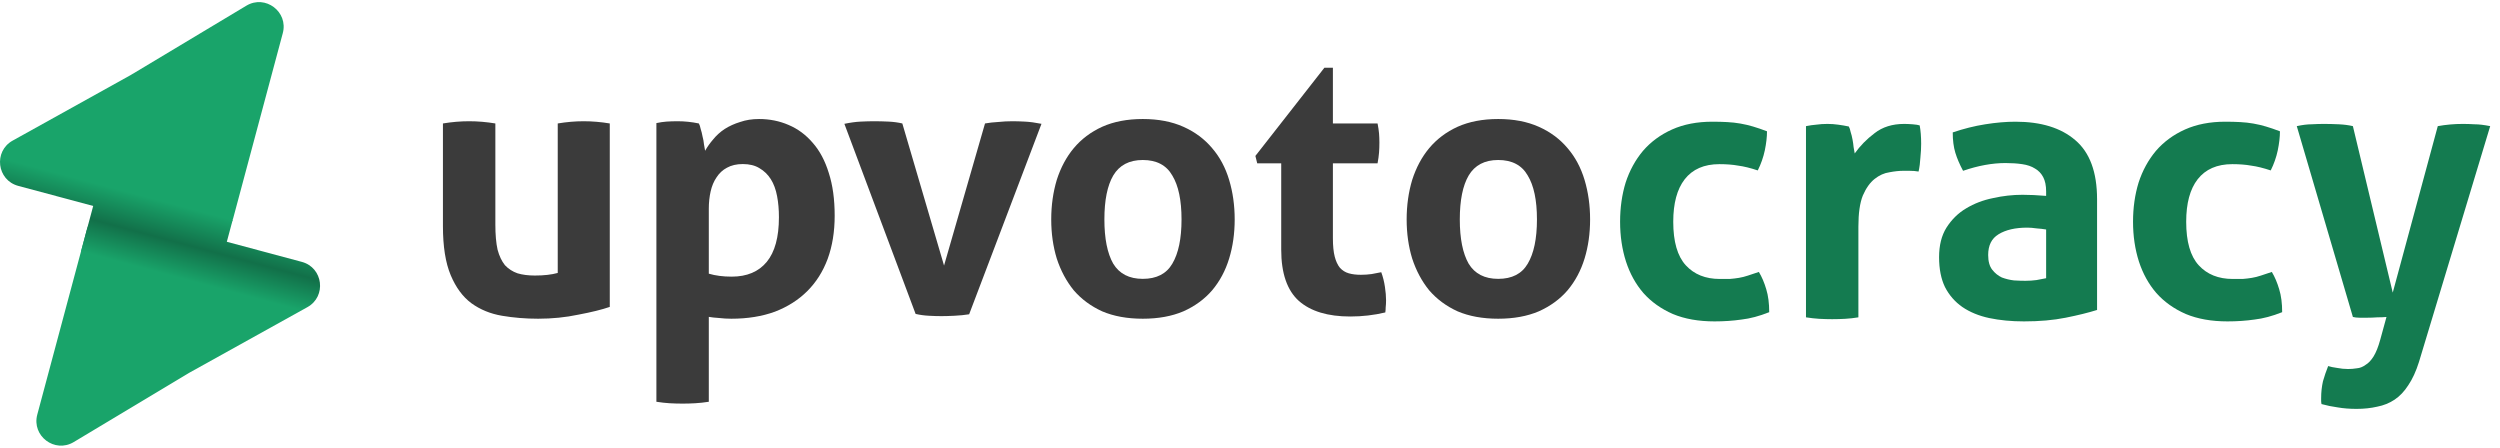
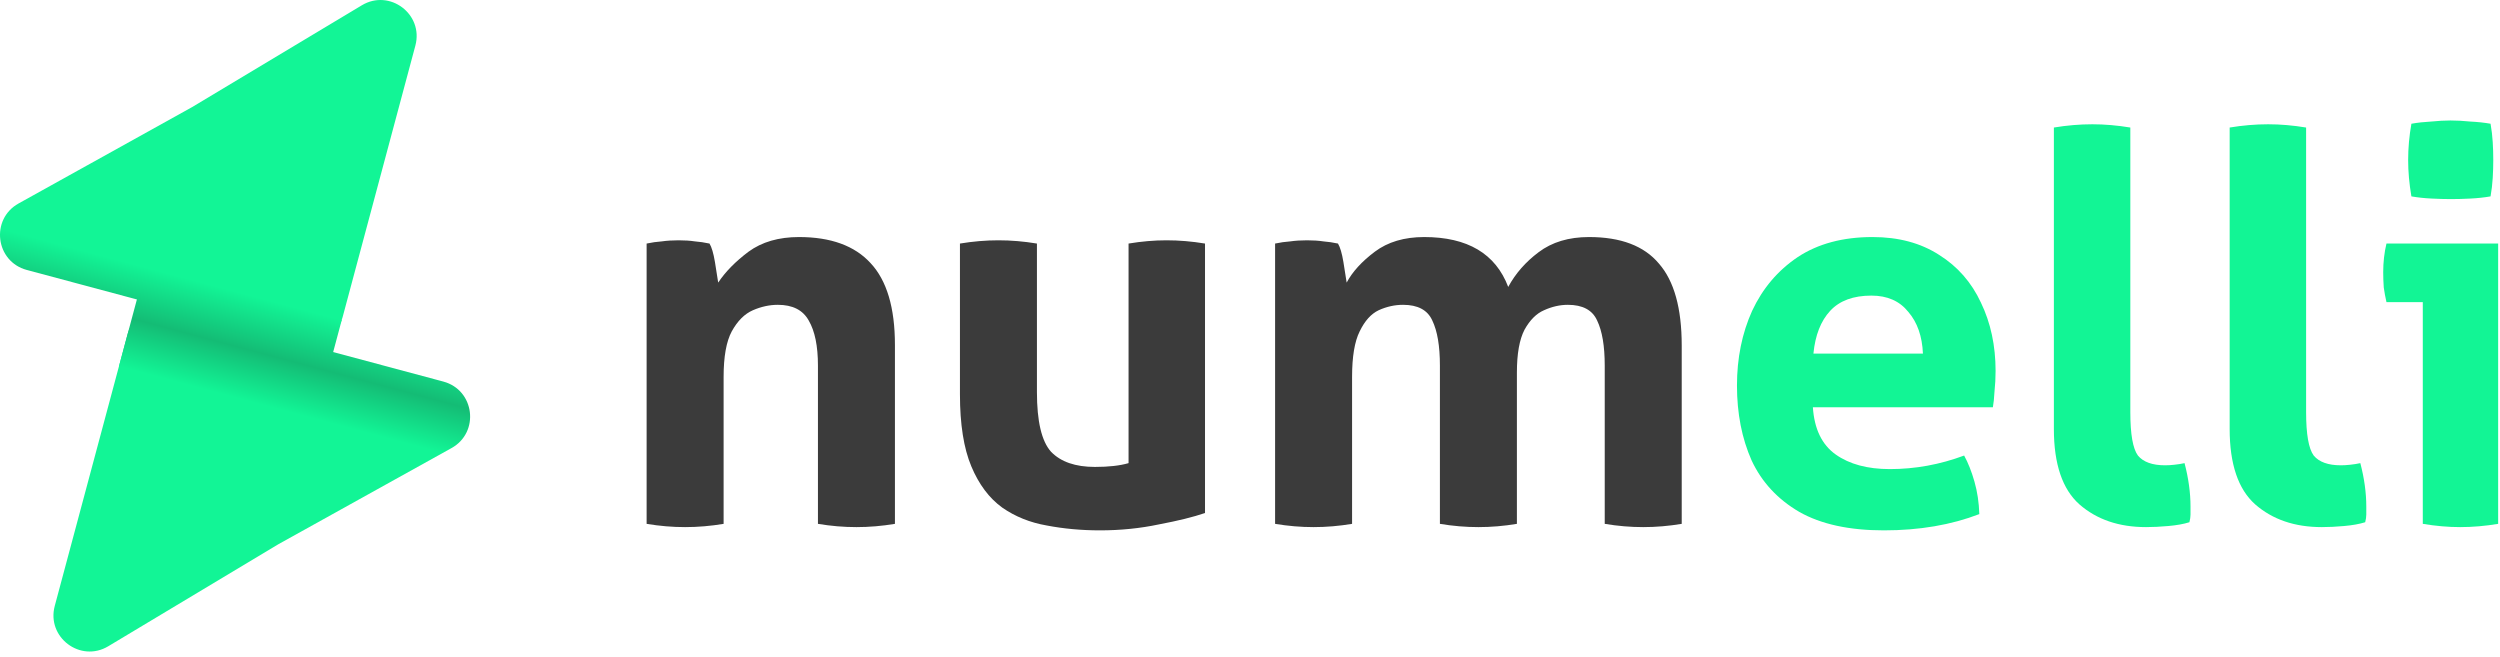
- <svg xmlns="http://www.w3.org/2000/svg" width="201" height="36" viewBox="0 0 201 36" fill="none">
-   <path d="M141.414 21.864C141.652 22.259 141.85 22.724 142.008 23.259C142.166 23.773 142.245 24.386 142.245 25.099C141.454 25.415 140.712 25.613 140.019 25.692C139.327 25.791 138.605 25.84 137.853 25.84C136.567 25.84 135.449 25.643 134.5 25.247C133.55 24.831 132.758 24.268 132.125 23.555C131.512 22.843 131.047 22.002 130.731 21.033C130.414 20.044 130.256 18.975 130.256 17.828C130.256 16.7 130.404 15.651 130.701 14.682C131.017 13.713 131.482 12.862 132.096 12.13C132.729 11.398 133.51 10.824 134.44 10.408C135.37 9.993 136.448 9.785 137.675 9.785C138.11 9.785 138.506 9.795 138.862 9.815C139.238 9.835 139.594 9.874 139.93 9.934C140.267 9.993 140.603 10.072 140.939 10.171C141.276 10.27 141.652 10.399 142.067 10.557C142.067 11.012 142.008 11.526 141.889 12.1C141.77 12.654 141.582 13.188 141.325 13.703C140.732 13.505 140.207 13.376 139.752 13.317C139.317 13.238 138.813 13.198 138.239 13.198C137.012 13.198 136.082 13.604 135.449 14.415C134.836 15.206 134.529 16.344 134.529 17.828C134.529 19.43 134.866 20.598 135.538 21.33C136.211 22.062 137.121 22.428 138.269 22.428C138.565 22.428 138.832 22.428 139.07 22.428C139.327 22.408 139.574 22.378 139.812 22.339C140.049 22.299 140.287 22.24 140.524 22.16C140.781 22.081 141.078 21.983 141.414 21.864Z" fill="#147B50" />
-   <path d="M145.201 10.141C145.498 10.082 145.775 10.042 146.032 10.023C146.309 9.983 146.606 9.963 146.923 9.963C147.219 9.963 147.506 9.983 147.783 10.023C148.08 10.062 148.367 10.112 148.644 10.171C148.703 10.27 148.753 10.418 148.792 10.616C148.852 10.794 148.901 10.992 148.941 11.21C148.98 11.408 149.01 11.615 149.03 11.833C149.069 12.031 149.099 12.199 149.119 12.337C149.554 11.724 150.088 11.18 150.721 10.705C151.354 10.211 152.146 9.963 153.095 9.963C153.293 9.963 153.521 9.973 153.778 9.993C154.035 10.013 154.223 10.042 154.342 10.082C154.381 10.28 154.411 10.507 154.431 10.765C154.451 11.022 154.461 11.289 154.461 11.566C154.461 11.902 154.441 12.268 154.401 12.664C154.381 13.06 154.332 13.435 154.253 13.792C154.035 13.752 153.788 13.732 153.511 13.732C153.254 13.732 153.095 13.732 153.036 13.732C152.7 13.732 152.324 13.772 151.908 13.851C151.493 13.91 151.097 14.088 150.721 14.385C150.345 14.682 150.029 15.127 149.772 15.721C149.534 16.314 149.415 17.145 149.415 18.213V25.514C149.059 25.573 148.703 25.613 148.347 25.633C147.991 25.652 147.645 25.662 147.308 25.662C146.972 25.662 146.626 25.652 146.27 25.633C145.933 25.613 145.577 25.573 145.201 25.514V10.141Z" fill="#147B50" />
-   <path d="M164.509 18.451C164.271 18.411 164.014 18.382 163.737 18.362C163.46 18.322 163.213 18.302 162.995 18.302C162.026 18.302 161.254 18.481 160.68 18.837C160.126 19.173 159.849 19.727 159.849 20.499C159.849 21.013 159.958 21.409 160.176 21.686C160.393 21.963 160.651 22.17 160.947 22.309C161.264 22.428 161.59 22.507 161.927 22.546C162.283 22.566 162.589 22.576 162.847 22.576C163.143 22.576 163.44 22.556 163.737 22.517C164.034 22.457 164.291 22.408 164.509 22.368V18.451ZM164.509 15.394C164.509 14.919 164.429 14.534 164.271 14.237C164.113 13.94 163.895 13.713 163.618 13.554C163.341 13.376 162.995 13.257 162.58 13.198C162.184 13.139 161.739 13.109 161.244 13.109C160.176 13.109 159.038 13.317 157.831 13.732C157.554 13.218 157.347 12.733 157.208 12.278C157.07 11.823 157 11.279 157 10.646C157.871 10.349 158.741 10.131 159.612 9.993C160.482 9.854 161.294 9.785 162.045 9.785C164.103 9.785 165.706 10.28 166.853 11.269C168.02 12.258 168.604 13.841 168.604 16.017V24.921C167.912 25.138 167.071 25.346 166.081 25.544C165.092 25.742 163.974 25.84 162.728 25.84C161.719 25.84 160.789 25.751 159.938 25.573C159.107 25.395 158.385 25.099 157.772 24.683C157.178 24.268 156.713 23.733 156.377 23.081C156.061 22.428 155.902 21.626 155.902 20.677C155.902 19.727 156.1 18.936 156.496 18.302C156.911 17.65 157.436 17.135 158.069 16.759C158.722 16.364 159.444 16.087 160.235 15.928C161.026 15.75 161.818 15.661 162.609 15.661C163.183 15.661 163.816 15.691 164.509 15.75V15.394Z" fill="#147B50" />
-   <path d="M182.655 21.864C182.892 22.259 183.09 22.724 183.248 23.259C183.407 23.773 183.486 24.386 183.486 25.099C182.694 25.415 181.953 25.613 181.26 25.692C180.568 25.791 179.845 25.84 179.094 25.84C177.808 25.84 176.69 25.643 175.74 25.247C174.79 24.831 173.999 24.268 173.366 23.555C172.753 22.843 172.288 22.002 171.971 21.033C171.655 20.044 171.496 18.975 171.496 17.828C171.496 16.7 171.645 15.651 171.942 14.682C172.258 13.713 172.723 12.862 173.336 12.13C173.969 11.398 174.751 10.824 175.681 10.408C176.611 9.993 177.689 9.785 178.916 9.785C179.351 9.785 179.747 9.795 180.103 9.815C180.479 9.835 180.835 9.874 181.171 9.934C181.507 9.993 181.844 10.072 182.18 10.171C182.516 10.27 182.892 10.399 183.308 10.557C183.308 11.012 183.248 11.526 183.13 12.1C183.011 12.654 182.823 13.188 182.566 13.703C181.972 13.505 181.448 13.376 180.993 13.317C180.558 13.238 180.053 13.198 179.479 13.198C178.253 13.198 177.323 13.604 176.69 14.415C176.076 15.206 175.77 16.344 175.77 17.828C175.77 19.43 176.106 20.598 176.779 21.33C177.452 22.062 178.362 22.428 179.509 22.428C179.806 22.428 180.073 22.428 180.31 22.428C180.568 22.408 180.815 22.378 181.052 22.339C181.29 22.299 181.527 22.24 181.765 22.16C182.022 22.081 182.319 21.983 182.655 21.864Z" fill="#147B50" />
-   <path d="M184.661 10.141C185.116 10.042 185.512 9.993 185.848 9.993C186.205 9.973 186.531 9.963 186.828 9.963C187.223 9.963 187.629 9.973 188.045 9.993C188.46 10.013 188.836 10.062 189.172 10.141L192.377 23.526L195.998 10.141C196.651 10.023 197.324 9.963 198.016 9.963C198.313 9.963 198.629 9.973 198.966 9.993C199.302 9.993 199.717 10.042 200.212 10.141L194.484 29.105C194.247 29.857 193.96 30.48 193.624 30.975C193.307 31.469 192.941 31.855 192.526 32.132C192.11 32.409 191.645 32.597 191.131 32.696C190.617 32.815 190.063 32.874 189.469 32.874C188.915 32.874 188.411 32.834 187.955 32.755C187.52 32.696 187.085 32.607 186.65 32.488C186.63 32.389 186.62 32.3 186.62 32.221C186.62 32.162 186.62 32.092 186.62 32.013C186.62 31.538 186.669 31.083 186.768 30.648C186.887 30.233 187.026 29.827 187.184 29.431C187.362 29.491 187.599 29.54 187.896 29.58C188.193 29.639 188.49 29.669 188.786 29.669C189.024 29.669 189.261 29.649 189.499 29.61C189.736 29.59 189.964 29.501 190.181 29.342C190.419 29.204 190.636 28.976 190.834 28.66C191.032 28.343 191.21 27.898 191.368 27.324L191.873 25.484C191.655 25.504 191.408 25.514 191.131 25.514C190.874 25.534 190.607 25.544 190.33 25.544C190.112 25.544 189.904 25.544 189.706 25.544C189.509 25.544 189.331 25.524 189.172 25.484L184.661 10.141Z" fill="#147B50" />
-   <path d="M35.612 9.926C36.325 9.807 37.027 9.748 37.719 9.748C38.412 9.748 39.114 9.807 39.827 9.926V18.057C39.827 18.868 39.886 19.541 40.005 20.075C40.143 20.59 40.341 21.005 40.598 21.322C40.875 21.618 41.212 21.836 41.607 21.974C42.003 22.093 42.468 22.153 43.002 22.153C43.734 22.153 44.347 22.083 44.842 21.945V9.926C45.554 9.807 46.247 9.748 46.919 9.748C47.612 9.748 48.314 9.807 49.026 9.926V24.675C48.393 24.893 47.553 25.101 46.504 25.298C45.475 25.516 44.397 25.625 43.269 25.625C42.26 25.625 41.291 25.546 40.361 25.387C39.431 25.229 38.61 24.893 37.898 24.378C37.205 23.864 36.651 23.112 36.236 22.123C35.82 21.134 35.612 19.818 35.612 18.176V9.926Z" fill="#3B3B3B" />
-   <path d="M52.774 9.896C53.051 9.837 53.318 9.797 53.575 9.777C53.852 9.757 54.158 9.748 54.495 9.748C55.049 9.748 55.613 9.807 56.187 9.926C56.246 10.024 56.295 10.173 56.335 10.371C56.394 10.549 56.444 10.747 56.483 10.964C56.543 11.182 56.582 11.4 56.602 11.617C56.642 11.815 56.671 11.983 56.691 12.122C56.869 11.805 57.087 11.498 57.344 11.202C57.601 10.885 57.908 10.608 58.264 10.371C58.64 10.133 59.055 9.945 59.51 9.807C59.965 9.649 60.47 9.569 61.024 9.569C61.875 9.569 62.666 9.728 63.398 10.044C64.15 10.361 64.803 10.846 65.357 11.498C65.911 12.132 66.336 12.933 66.633 13.902C66.949 14.872 67.108 16.019 67.108 17.345C67.108 18.631 66.92 19.788 66.544 20.817C66.168 21.826 65.624 22.687 64.912 23.399C64.199 24.111 63.329 24.665 62.3 25.061C61.271 25.437 60.104 25.625 58.798 25.625C58.462 25.625 58.125 25.605 57.789 25.565C57.472 25.546 57.205 25.516 56.988 25.476V32.302C56.612 32.361 56.246 32.401 55.89 32.421C55.553 32.441 55.217 32.45 54.881 32.45C54.544 32.45 54.198 32.441 53.842 32.421C53.506 32.401 53.15 32.361 52.774 32.302V9.896ZM56.988 22.004C57.522 22.162 58.135 22.242 58.828 22.242C60.054 22.242 60.994 21.846 61.647 21.055C62.3 20.263 62.626 19.066 62.626 17.464C62.626 16.85 62.577 16.286 62.478 15.772C62.379 15.238 62.211 14.783 61.974 14.407C61.736 14.031 61.429 13.734 61.053 13.517C60.697 13.299 60.252 13.19 59.718 13.19C59.223 13.19 58.798 13.289 58.442 13.487C58.106 13.665 57.829 13.922 57.611 14.258C57.393 14.575 57.235 14.951 57.136 15.386C57.037 15.822 56.988 16.286 56.988 16.781V22.004Z" fill="#3B3B3B" />
-   <path d="M67.888 9.955C68.363 9.856 68.798 9.797 69.194 9.777C69.609 9.757 69.965 9.748 70.262 9.748C70.658 9.748 71.053 9.757 71.449 9.777C71.845 9.797 72.211 9.846 72.547 9.926L75.901 21.351L79.195 9.926C79.531 9.866 79.887 9.827 80.263 9.807C80.639 9.767 81.015 9.748 81.391 9.748C81.688 9.748 82.024 9.757 82.4 9.777C82.796 9.797 83.241 9.856 83.735 9.955L77.919 25.269C77.543 25.328 77.147 25.368 76.731 25.387C76.316 25.407 75.97 25.417 75.693 25.417C75.396 25.417 75.06 25.407 74.684 25.387C74.308 25.368 73.952 25.318 73.615 25.239L67.888 9.955Z" fill="#3B3B3B" />
-   <path d="M91.879 25.625C90.633 25.625 89.544 25.427 88.615 25.031C87.704 24.616 86.943 24.052 86.329 23.34C85.736 22.608 85.281 21.757 84.964 20.787C84.668 19.818 84.519 18.769 84.519 17.642C84.519 16.514 84.668 15.455 84.964 14.466C85.281 13.477 85.736 12.626 86.329 11.914C86.943 11.182 87.704 10.608 88.615 10.193C89.544 9.777 90.633 9.569 91.879 9.569C93.126 9.569 94.214 9.777 95.144 10.193C96.073 10.608 96.845 11.182 97.458 11.914C98.072 12.626 98.527 13.477 98.823 14.466C99.12 15.455 99.269 16.514 99.269 17.642C99.269 18.769 99.12 19.818 98.823 20.787C98.527 21.757 98.072 22.608 97.458 23.34C96.845 24.052 96.073 24.616 95.144 25.031C94.214 25.427 93.126 25.625 91.879 25.625ZM91.879 22.42C92.987 22.42 93.778 22.014 94.253 21.203C94.748 20.372 94.995 19.185 94.995 17.642C94.995 16.098 94.748 14.921 94.253 14.11C93.778 13.279 92.987 12.864 91.879 12.864C90.791 12.864 90 13.279 89.505 14.11C89.03 14.921 88.793 16.098 88.793 17.642C88.793 19.185 89.03 20.372 89.505 21.203C90 22.014 90.791 22.42 91.879 22.42Z" fill="#3B3B3B" />
-   <path d="M103.01 13.131H101.081L100.933 12.537L106.483 5.444H107.165V9.926H110.756C110.815 10.222 110.855 10.489 110.875 10.727C110.894 10.964 110.904 11.212 110.904 11.469C110.904 11.746 110.894 12.013 110.875 12.27C110.855 12.527 110.815 12.814 110.756 13.131H107.165V19.155C107.165 19.768 107.215 20.263 107.313 20.639C107.412 21.015 107.551 21.312 107.729 21.529C107.927 21.747 108.164 21.895 108.441 21.974C108.718 22.054 109.045 22.093 109.421 22.093C109.717 22.093 110.004 22.073 110.281 22.034C110.578 21.974 110.835 21.925 111.053 21.886C111.191 22.261 111.29 22.657 111.35 23.073C111.409 23.468 111.439 23.824 111.439 24.141C111.439 24.358 111.429 24.547 111.409 24.705C111.409 24.843 111.399 24.982 111.379 25.12C110.469 25.338 109.529 25.447 108.56 25.447C106.759 25.447 105.384 25.031 104.435 24.2C103.485 23.349 103.01 21.974 103.01 20.075V13.131Z" fill="#3B3B3B" />
-   <path d="M120.455 25.625C119.208 25.625 118.12 25.427 117.19 25.031C116.28 24.616 115.519 24.052 114.905 23.34C114.312 22.608 113.857 21.757 113.54 20.787C113.243 19.818 113.095 18.769 113.095 17.642C113.095 16.514 113.243 15.455 113.54 14.466C113.857 13.477 114.312 12.626 114.905 11.914C115.519 11.182 116.28 10.608 117.19 10.193C118.12 9.777 119.208 9.569 120.455 9.569C121.701 9.569 122.789 9.777 123.719 10.193C124.649 10.608 125.421 11.182 126.034 11.914C126.647 12.626 127.102 13.477 127.399 14.466C127.696 15.455 127.844 16.514 127.844 17.642C127.844 18.769 127.696 19.818 127.399 20.787C127.102 21.757 126.647 22.608 126.034 23.34C125.421 24.052 124.649 24.616 123.719 25.031C122.789 25.427 121.701 25.625 120.455 25.625ZM120.455 22.42C121.563 22.42 122.354 22.014 122.829 21.203C123.324 20.372 123.571 19.185 123.571 17.642C123.571 16.098 123.324 14.921 122.829 14.11C122.354 13.279 121.563 12.864 120.455 12.864C119.367 12.864 118.575 13.279 118.081 14.11C117.606 14.921 117.368 16.098 117.368 17.642C117.368 19.185 117.606 20.372 118.081 21.203C118.575 22.014 119.367 22.42 120.455 22.42Z" fill="#3B3B3B" />
-   <path d="M6.98 18.471C7.263 17.415 8.347 16.789 9.403 17.072L24.267 21.055C25.984 21.515 26.27 23.832 24.715 24.695L15.23 29.963L5.926 35.543C4.4 36.458 2.537 35.052 2.997 33.334L6.98 18.471Z" fill="url(#paint0_linear)" />
-   <path d="M18.754 17.529C18.471 18.585 17.386 19.211 16.331 18.928L1.467 14.945C-0.251 14.485 -0.536 12.168 1.018 11.305L10.503 6.037L19.808 0.457C21.333 -0.458 23.197 0.948 22.736 2.666L18.754 17.529Z" fill="url(#paint1_linear)" />
-   <path d="M7.962 14.808L18.706 17.687L17.256 23.102L6.511 20.223L7.962 14.808Z" fill="url(#paint2_linear)" />
+ <svg xmlns="http://www.w3.org/2000/svg" width="415" height="109" viewBox="0 0 415 109" fill="none">
+   <path d="M21.167 55.505C22.025 52.304 25.315 50.404 28.516 51.262L73.592 63.34C78.802 64.736 79.667 71.763 74.952 74.381L46.187 90.355L17.971 107.279C13.345 110.054 7.693 105.791 9.089 100.581L21.167 55.505Z" fill="url(#paint0_linear_731_4062)" />
+   <path d="M56.873 52.649C56.016 55.85 52.726 57.749 49.525 56.891L4.449 44.813C-0.761 43.417 -1.627 36.391 3.089 33.772L31.853 17.798L60.07 0.874C64.695 -1.9 70.347 2.363 68.951 7.573L56.873 52.649Z" fill="url(#paint1_linear_731_4062)" />
+   <path d="M24.147 44.397L56.73 53.128L52.33 69.549L19.747 60.818L24.147 44.397Z" fill="url(#paint2_linear_731_4062)" />
+   <path d="M290.857 51.59C292.597 47.87 295.117 44.9 298.417 42.68C301.777 40.46 305.917 39.35 310.837 39.35C315.157 39.35 318.847 40.34 321.907 42.32C324.967 44.24 327.277 46.88 328.837 50.24C330.457 53.6 331.267 57.38 331.267 61.58C331.267 62.72 331.207 63.86 331.087 65C331.027 66.08 330.937 66.95 330.817 67.61H300.937C301.177 71.21 302.437 73.82 304.717 75.44C306.997 77.06 309.997 77.87 313.717 77.87C317.917 77.87 322.027 77.12 326.047 75.62C326.707 76.82 327.277 78.26 327.757 79.94C328.237 81.62 328.507 83.42 328.567 85.34C323.887 87.14 318.607 88.04 312.727 88.04C306.967 88.04 302.287 87.02 298.687 84.98C295.087 82.88 292.447 80.03 290.767 76.43C289.147 72.77 288.337 68.63 288.337 64.01C288.337 59.45 289.177 55.31 290.857 51.59ZM316.777 51.77C315.337 49.97 313.297 49.07 310.657 49.07C307.657 49.07 305.377 49.91 303.817 51.59C302.257 53.27 301.327 55.64 301.027 58.7H319.207C319.087 55.82 318.277 53.51 316.777 51.77Z" fill="#12F595" />
+   <path d="M340.944 21.17C343.104 20.81 345.234 20.63 347.334 20.63C349.374 20.63 351.474 20.81 353.634 21.17V68.42C353.634 72.08 354.054 74.48 354.894 75.62C355.794 76.7 357.294 77.24 359.394 77.24C359.874 77.24 360.384 77.21 360.924 77.15C361.524 77.09 362.094 77 362.634 76.88C363.294 79.4 363.624 81.8 363.624 84.08C363.624 84.56 363.624 85.01 363.624 85.43C363.624 85.79 363.564 86.21 363.444 86.69C362.484 86.99 361.314 87.2 359.934 87.32C358.614 87.44 357.384 87.5 356.244 87.5C351.744 87.5 348.054 86.24 345.174 83.72C342.354 81.2 340.944 77.03 340.944 71.21V21.17Z" fill="#12F595" />
+   <path d="M370.124 21.17C372.284 20.81 374.414 20.63 376.514 20.63C378.554 20.63 380.654 20.81 382.814 21.17V68.42C382.814 72.08 383.234 74.48 384.074 75.62C384.974 76.7 386.474 77.24 388.574 77.24C389.054 77.24 389.564 77.21 390.104 77.15C390.704 77.09 391.274 77 391.814 76.88C392.474 79.4 392.804 81.8 392.804 84.08C392.804 84.56 392.804 85.01 392.804 85.43C392.804 85.79 392.744 86.21 392.624 86.69C391.664 86.99 390.494 87.2 389.114 87.32C387.794 87.44 386.564 87.5 385.424 87.5C380.924 87.5 377.234 86.24 374.354 83.72C371.534 81.2 370.124 77.03 370.124 71.21V21.17Z" fill="#12F595" />
+   <path d="M402.183 50.15H396.153C395.973 49.37 395.823 48.56 395.703 47.72C395.643 46.82 395.613 45.98 395.613 45.2C395.613 43.52 395.793 41.93 396.153 40.43H414.693V86.96C412.533 87.32 410.433 87.5 408.393 87.5C406.413 87.5 404.343 87.32 402.183 86.96V50.15ZM400.293 32.6C399.933 30.5 399.753 28.49 399.753 26.57C399.753 24.59 399.933 22.58 400.293 20.54C401.313 20.36 402.393 20.24 403.533 20.18C404.733 20.06 405.813 20 406.773 20C407.793 20 408.903 20.06 410.103 20.18C411.303 20.24 412.413 20.36 413.433 20.54C413.613 21.56 413.733 22.58 413.793 23.6C413.853 24.56 413.883 25.55 413.883 26.57C413.883 27.53 413.853 28.52 413.793 29.54C413.733 30.56 413.613 31.58 413.433 32.6C412.413 32.78 411.303 32.9 410.103 32.96C408.963 33.02 407.883 33.05 406.863 33.05C405.903 33.05 404.823 33.02 403.623 32.96C402.423 32.9 401.313 32.78 400.293 32.6Z" fill="#12F595" />
+   <path d="M107.339 40.43C108.179 40.25 109.019 40.13 109.859 40.07C110.699 39.95 111.629 39.89 112.649 39.89C113.669 39.89 114.569 39.95 115.349 40.07C116.129 40.13 116.939 40.25 117.779 40.43C118.139 41.03 118.439 42.05 118.679 43.49C118.919 44.93 119.099 46.07 119.219 46.91C120.419 45.11 122.099 43.4 124.259 41.78C126.479 40.16 129.269 39.35 132.629 39.35C137.909 39.35 141.869 40.79 144.509 43.67C147.209 46.55 148.559 51.08 148.559 57.26V86.96C146.399 87.32 144.269 87.5 142.169 87.5C140.069 87.5 137.939 87.32 135.779 86.96V60.68C135.779 57.44 135.269 54.95 134.249 53.21C133.289 51.47 131.579 50.6 129.119 50.6C127.739 50.6 126.359 50.9 124.979 51.5C123.599 52.1 122.429 53.27 121.469 55.01C120.569 56.69 120.119 59.21 120.119 62.57V86.96C117.959 87.32 115.829 87.5 113.729 87.5C111.629 87.5 109.499 87.32 107.339 86.96V40.43Z" fill="#3B3B3B" />
+   <path d="M200.031 85.16C198.111 85.82 195.561 86.45 192.381 87.05C189.261 87.71 185.991 88.04 182.571 88.04C179.511 88.04 176.571 87.77 173.751 87.23C170.991 86.75 168.531 85.76 166.371 84.26C164.211 82.7 162.501 80.42 161.241 77.42C159.981 74.42 159.351 70.43 159.351 65.45V40.43C161.511 40.07 163.641 39.89 165.741 39.89C167.841 39.89 169.971 40.07 172.131 40.43V65.09C172.131 69.95 172.911 73.25 174.471 74.99C176.091 76.67 178.521 77.51 181.761 77.51C184.041 77.51 185.901 77.3 187.341 76.88V40.43C189.501 40.07 191.601 39.89 193.641 39.89C195.741 39.89 197.871 40.07 200.031 40.43V85.16Z" fill="#3B3B3B" />
+   <path d="M211.665 40.43C212.505 40.25 213.345 40.13 214.185 40.07C215.025 39.95 215.955 39.89 216.975 39.89C217.995 39.89 218.895 39.95 219.675 40.07C220.455 40.13 221.265 40.25 222.105 40.43C222.465 41.03 222.765 42.05 223.005 43.49C223.245 44.93 223.425 46.07 223.545 46.91C224.505 45.11 226.065 43.4 228.225 41.78C230.385 40.16 233.115 39.35 236.415 39.35C243.615 39.35 248.265 42.11 250.365 47.63C251.565 45.41 253.245 43.49 255.405 41.87C257.625 40.19 260.415 39.35 263.775 39.35C269.055 39.35 272.925 40.82 275.385 43.76C277.905 46.64 279.165 51.17 279.165 57.35V86.96C277.005 87.32 274.875 87.5 272.775 87.5C270.675 87.5 268.545 87.32 266.385 86.96V60.68C266.385 57.44 265.965 54.95 265.125 53.21C264.345 51.47 262.725 50.6 260.265 50.6C258.945 50.6 257.625 50.9 256.305 51.5C255.045 52.04 253.965 53.12 253.065 54.74C252.225 56.36 251.805 58.73 251.805 61.85V86.96C249.645 87.32 247.515 87.5 245.415 87.5C243.315 87.5 241.185 87.32 239.025 86.96V60.68C239.025 57.44 238.605 54.95 237.765 53.21C236.985 51.47 235.365 50.6 232.905 50.6C231.525 50.6 230.175 50.9 228.855 51.5C227.595 52.1 226.545 53.27 225.705 55.01C224.865 56.69 224.445 59.21 224.445 62.57V86.96C222.285 87.32 220.155 87.5 218.055 87.5C215.955 87.5 213.825 87.32 211.665 86.96V40.43Z" fill="#3B3B3B" />
  <defs>
-     <linearGradient id="paint0_linear" x1="13.334" y1="16.248" x2="11.883" y2="21.662" gradientUnits="userSpaceOnUse">
-       <stop stop-color="#19A46A" />
-       <stop offset="0.516" stop-color="#127049" />
-       <stop offset="1" stop-color="#19A46A" />
+     <linearGradient id="paint0_linear_731_4062" x1="40.438" y1="48.763" x2="36.038" y2="65.183" gradientUnits="userSpaceOnUse">
+       <stop stop-color="#12F596" />
+       <stop offset="0.516" stop-color="#14BC75" />
+       <stop offset="1" stop-color="#12F596" />
    </linearGradient>
-     <linearGradient id="paint1_linear" x1="13.334" y1="16.248" x2="11.883" y2="21.662" gradientUnits="userSpaceOnUse">
-       <stop stop-color="#19A46A" />
-       <stop offset="0.516" stop-color="#127049" />
-       <stop offset="1" stop-color="#19A46A" />
+     <linearGradient id="paint1_linear_731_4062" x1="40.438" y1="48.763" x2="36.038" y2="65.183" gradientUnits="userSpaceOnUse">
+       <stop stop-color="#12F596" />
+       <stop offset="0.516" stop-color="#14BC75" />
+       <stop offset="1" stop-color="#12F596" />
    </linearGradient>
-     <linearGradient id="paint2_linear" x1="13.334" y1="16.248" x2="11.883" y2="21.662" gradientUnits="userSpaceOnUse">
-       <stop stop-color="#19A46A" />
-       <stop offset="0.516" stop-color="#127049" />
-       <stop offset="1" stop-color="#19A46A" />
+     <linearGradient id="paint2_linear_731_4062" x1="40.438" y1="48.763" x2="36.038" y2="65.183" gradientUnits="userSpaceOnUse">
+       <stop stop-color="#12F596" />
+       <stop offset="0.516" stop-color="#14BC75" />
+       <stop offset="1" stop-color="#12F596" />
    </linearGradient>
  </defs>
</svg>
